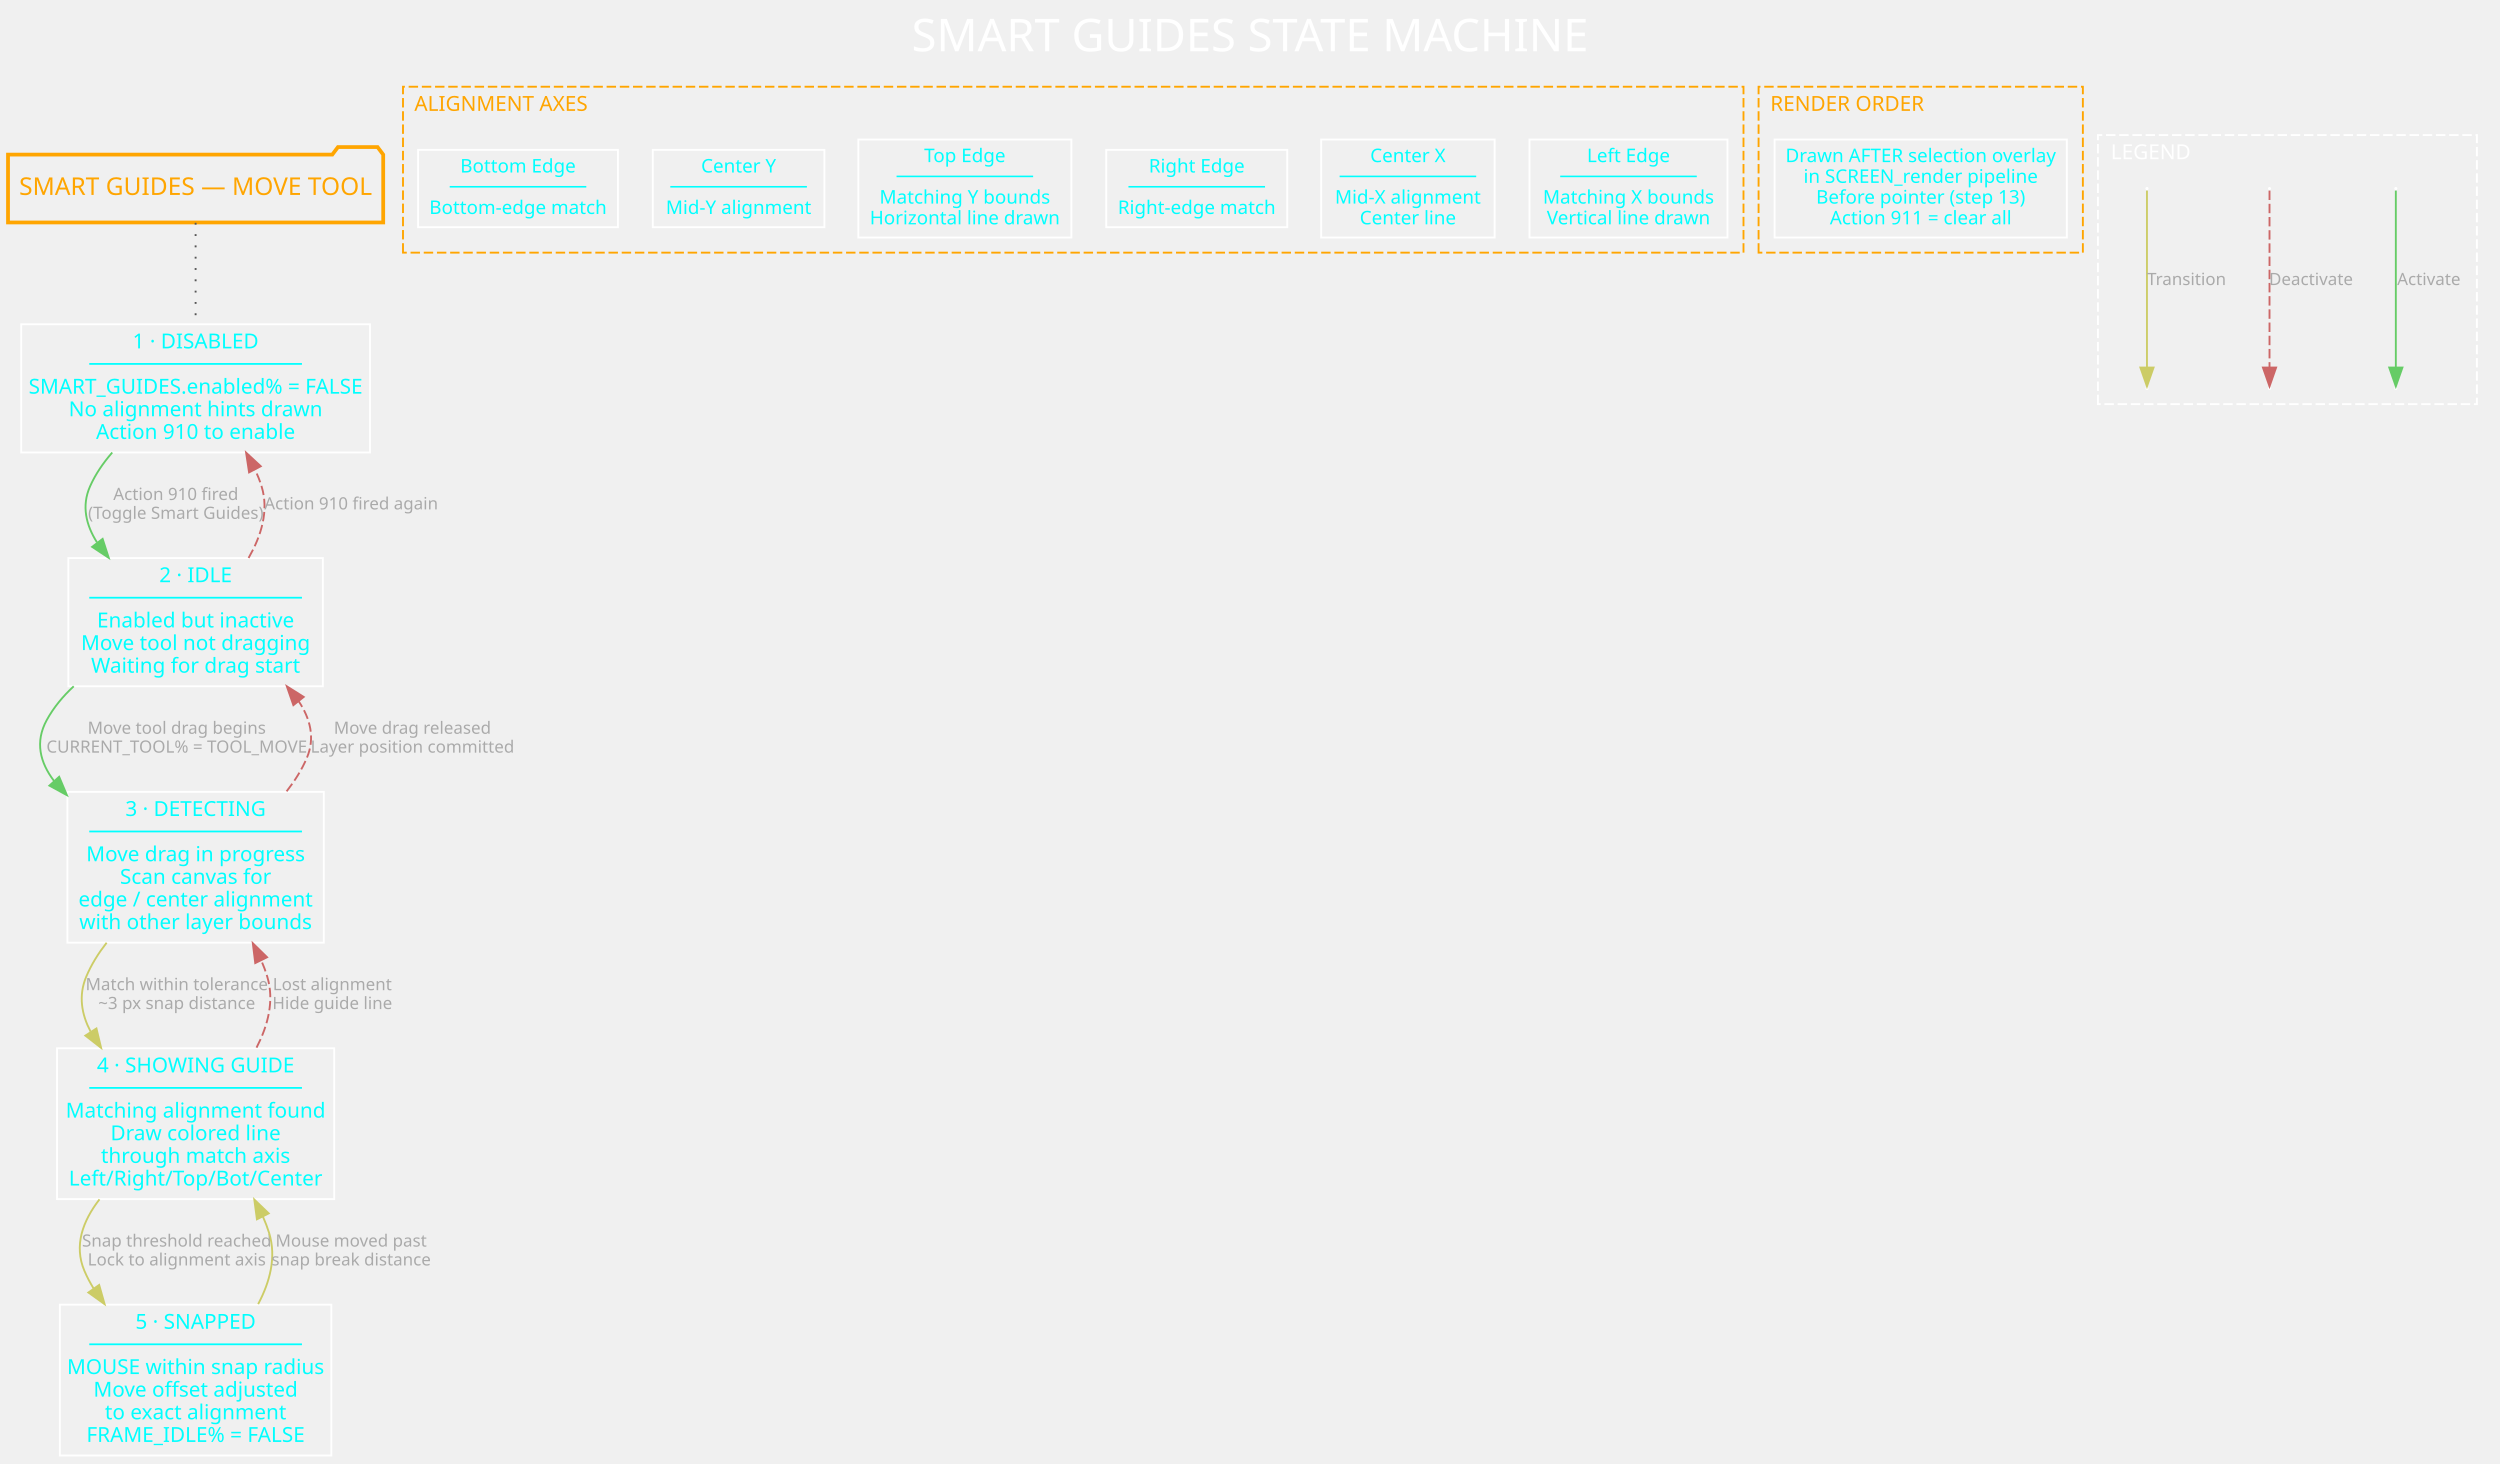
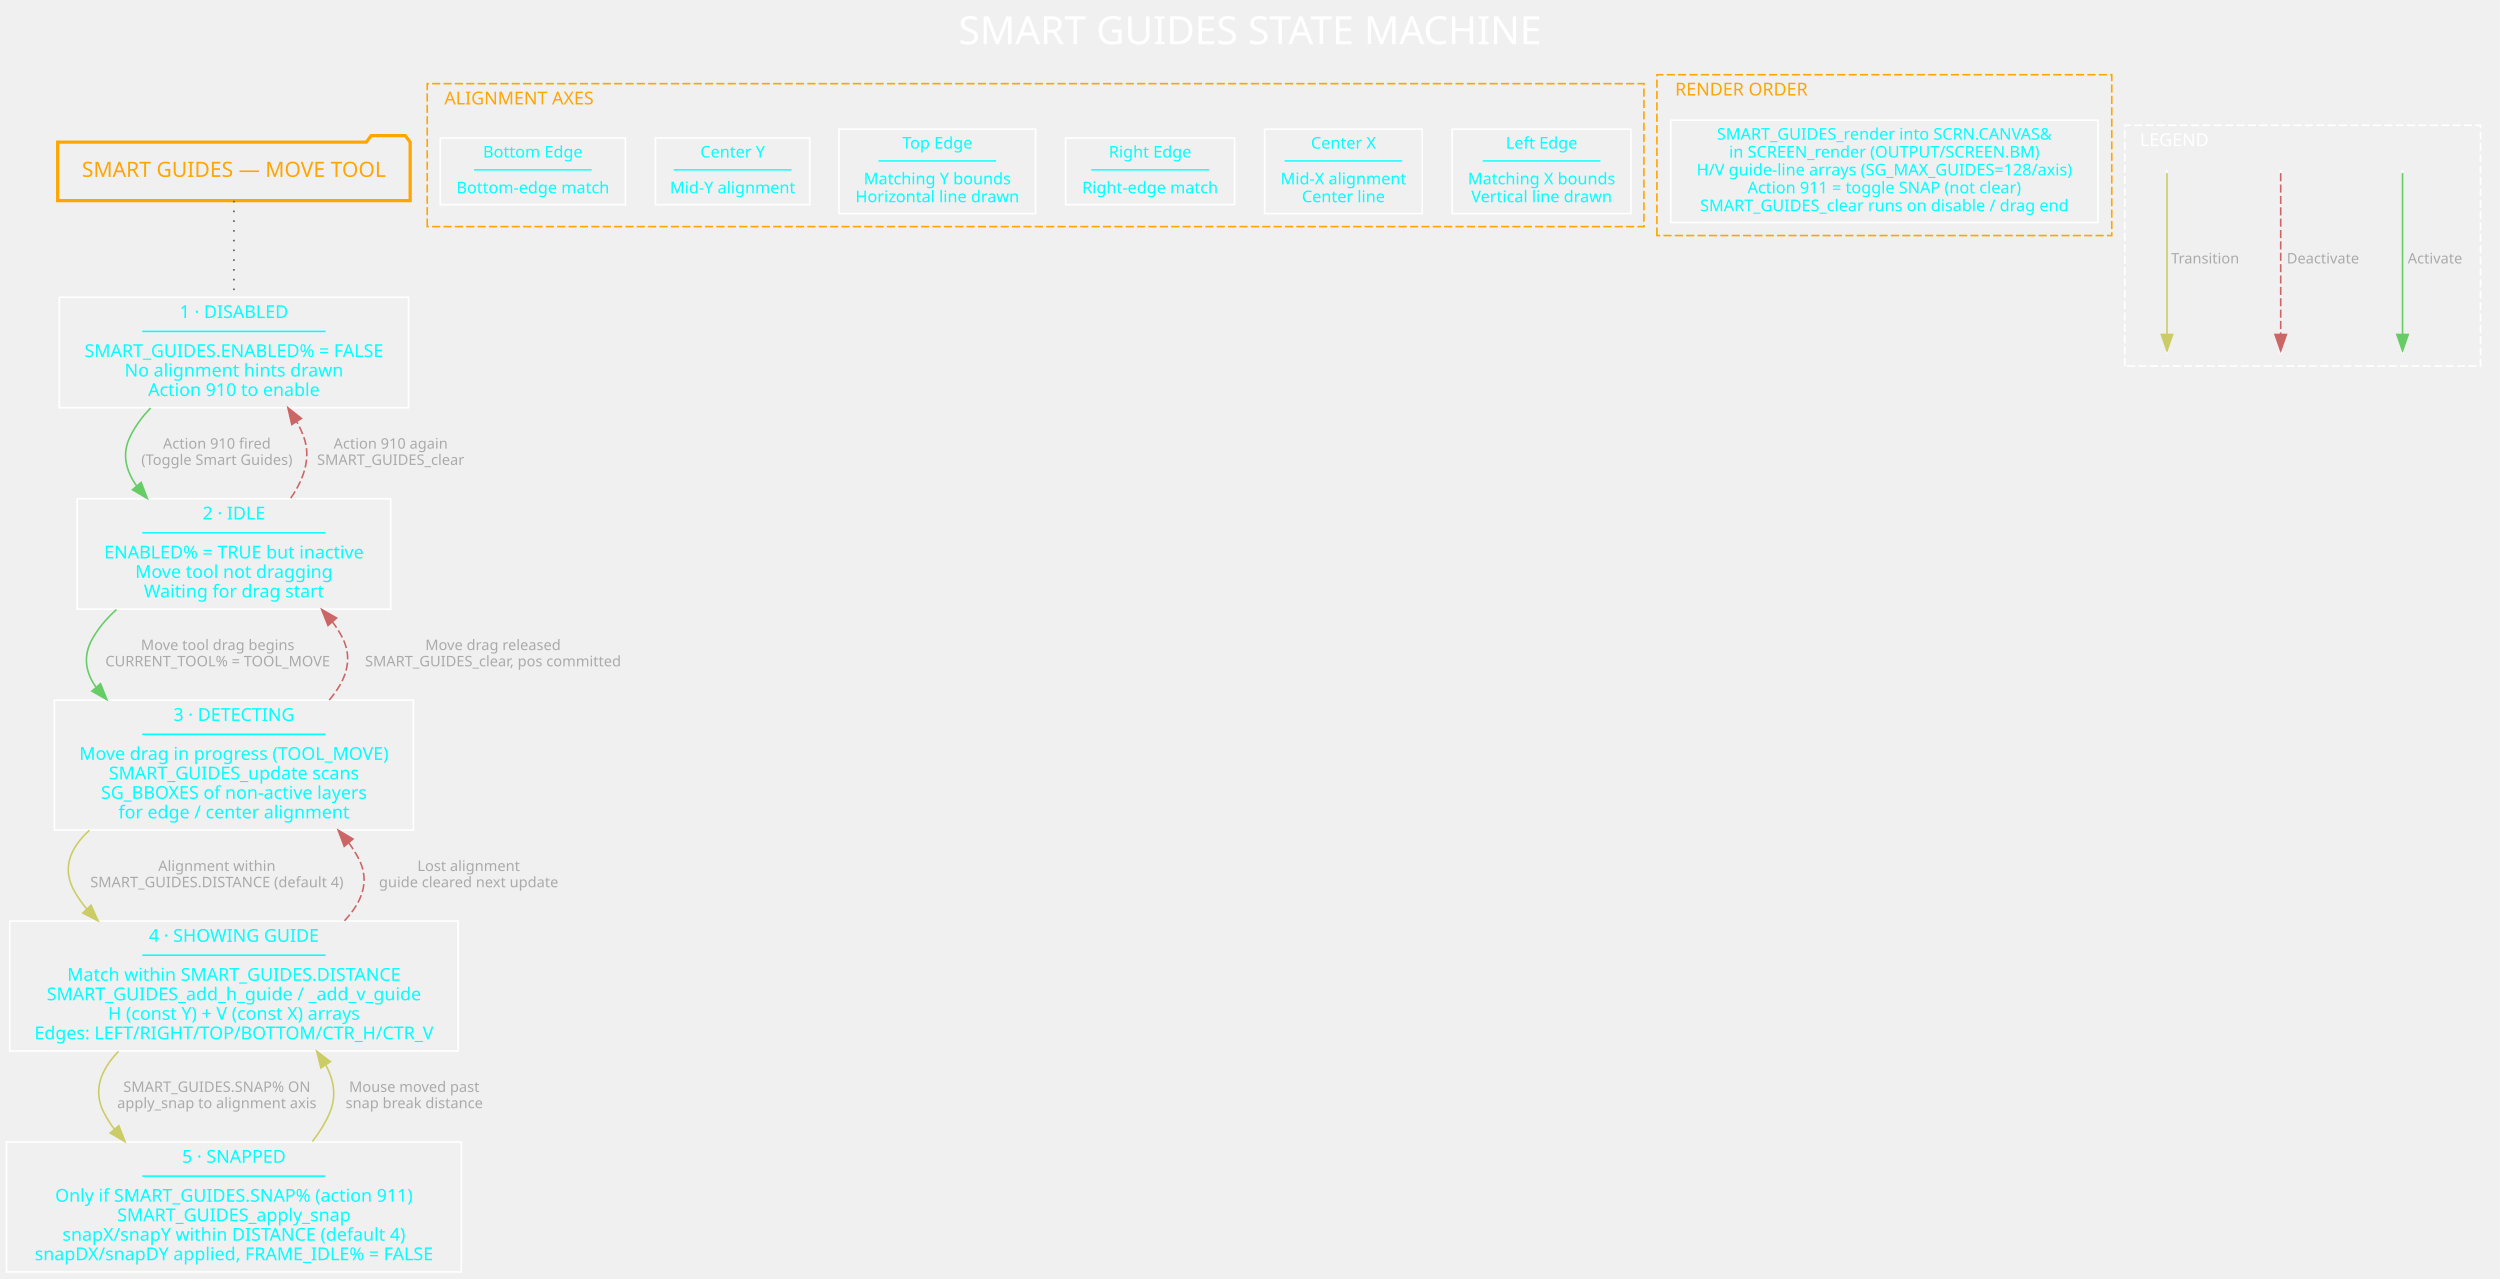
- <svg xmlns="http://www.w3.org/2000/svg" width="1326pt" height="776pt" viewBox="0.00 0.00 1325.50 776.00">
-   <g id="graph0" class="graph" transform="scale(1 1) rotate(0) translate(4 772)">
-     <text text-anchor="middle" x="658.75" y="-744.8" font-family="Cascadia Code PL" font-size="24.00" fill="white">SMART GUIDES STATE MACHINE</text>
+ <svg xmlns="http://www.w3.org/2000/svg" width="1539pt" height="787pt" viewBox="0.00 0.00 1539.00 787.00">
+   <g id="graph0" class="graph" transform="scale(1 1) rotate(0) translate(4 783)">
+     <text text-anchor="middle" x="765.5" y="-755.8" font-family="Cascadia Code PL" font-size="24.00" fill="white">SMART GUIDES STATE MACHINE</text>
    <g id="clust2" class="cluster">
-       <polygon fill="transparent" stroke="orange" stroke-dasharray="5,2" points="209.5,-638 209.5,-726 920.5,-726 920.5,-638 209.5,-638" />
-       <text text-anchor="middle" x="261.5" y="-713.2" font-family="Cascadia Code PL" font-size="11.00" fill="orange">ALIGNMENT AXES</text>
+       <polygon fill="transparent" stroke="orange" stroke-dasharray="5,2" points="259,-643.5 259,-731.5 1008,-731.5 1008,-643.5 259,-643.5" />
+       <text text-anchor="middle" x="315.5" y="-718.7" font-family="Cascadia Code PL" font-size="11.00" fill="orange">ALIGNMENT AXES</text>
    </g>
    <g id="clust3" class="cluster">
-       <polygon fill="transparent" stroke="orange" stroke-dasharray="5,2" points="928.5,-638 928.5,-726 1100.5,-726 1100.5,-638 928.5,-638" />
-       <text text-anchor="middle" x="975.5" y="-713.2" font-family="Cascadia Code PL" font-size="11.00" fill="orange">RENDER ORDER</text>
+       <polygon fill="transparent" stroke="orange" stroke-dasharray="5,2" points="1016,-638 1016,-737 1296,-737 1296,-638 1016,-638" />
+       <text text-anchor="middle" x="1068" y="-724.2" font-family="Cascadia Code PL" font-size="11.00" fill="orange">RENDER ORDER</text>
    </g>
    <g id="clust5" class="cluster">
-       <polygon fill="transparent" stroke="white" stroke-dasharray="5,2" points="1108.5,-557.64 1108.5,-700.36 1309.5,-700.36 1309.5,-557.64 1108.5,-557.64" />
-       <text text-anchor="middle" x="1136.5" y="-687.56" font-family="Cascadia Code PL" font-size="11.00" fill="white">LEGEND</text>
+       <polygon fill="transparent" stroke="white" stroke-dasharray="5,2" points="1304,-557.64 1304,-705.86 1523,-705.86 1523,-557.64 1304,-557.64" />
+       <text text-anchor="middle" x="1334.5" y="-693.06" font-family="Cascadia Code PL" font-size="11.00" fill="white">LEGEND</text>
    </g>
    <g id="node1" class="node">
-       <polygon fill="none" stroke="orange" stroke-width="2" points="199,-690 196,-694 175,-694 172,-690 0,-690 0,-654 199,-654 199,-690" />
-       <text text-anchor="middle" x="99.5" y="-668.6" font-family="Cascadia Code PL" font-size="13.00" fill="orange">SMART GUIDES — MOVE TOOL</text>
+       <polygon fill="none" stroke="orange" stroke-width="2" points="248.5,-695.5 245.5,-699.5 224.5,-699.5 221.5,-695.5 31.5,-695.5 31.5,-659.5 248.5,-659.5 248.5,-695.5" />
+       <text text-anchor="middle" x="140" y="-674.1" font-family="Cascadia Code PL" font-size="13.00" fill="orange">SMART GUIDES — MOVE TOOL</text>
    </g>
    <g id="node2" class="node">
-       <polygon fill="none" stroke="white" points="192,-600 7,-600 7,-532 192,-532 192,-600" />
-       <text text-anchor="middle" x="99.5" y="-587.2" font-family="Cascadia Code PL" font-size="11.00" fill="cyan">1 · DISABLED</text>
-       <text text-anchor="middle" x="99.5" y="-575.2" font-family="Cascadia Code PL" font-size="11.00" fill="cyan">─────────────────</text>
-       <text text-anchor="middle" x="99.5" y="-563.2" font-family="Cascadia Code PL" font-size="11.00" fill="cyan">SMART_GUIDES.enabled% = FALSE</text>
-       <text text-anchor="middle" x="99.5" y="-551.2" font-family="Cascadia Code PL" font-size="11.00" fill="cyan">No alignment hints drawn</text>
-       <text text-anchor="middle" x="99.5" y="-539.2" font-family="Cascadia Code PL" font-size="11.00" fill="cyan">Action 910 to enable</text>
+       <polygon fill="none" stroke="white" points="247.5,-600 32.5,-600 32.5,-532 247.5,-532 247.5,-600" />
+       <text text-anchor="middle" x="140" y="-587.2" font-family="Cascadia Code PL" font-size="11.00" fill="cyan">1 · DISABLED</text>
+       <text text-anchor="middle" x="140" y="-575.2" font-family="Cascadia Code PL" font-size="11.00" fill="cyan">─────────────────</text>
+       <text text-anchor="middle" x="140" y="-563.2" font-family="Cascadia Code PL" font-size="11.00" fill="cyan">SMART_GUIDES.ENABLED% = FALSE</text>
+       <text text-anchor="middle" x="140" y="-551.2" font-family="Cascadia Code PL" font-size="11.00" fill="cyan">No alignment hints drawn</text>
+       <text text-anchor="middle" x="140" y="-539.2" font-family="Cascadia Code PL" font-size="11.00" fill="cyan">Action 910 to enable</text>
    </g>
    <g id="edge9" class="edge">
-       <path fill="none" stroke="#555555" stroke-dasharray="1,5" d="M99.5,-653.83C99.5,-639.29 99.5,-618.03 99.5,-600.18" />
+       <path fill="none" stroke="#555555" stroke-dasharray="1,5" d="M140,-659.39C140,-643.63 140,-619.81 140,-600.3" />
    </g>
    <g id="node3" class="node">
-       <polygon fill="none" stroke="white" points="167,-476 32,-476 32,-408 167,-408 167,-476" />
-       <text text-anchor="middle" x="99.5" y="-463.2" font-family="Cascadia Code PL" font-size="11.00" fill="cyan">2 · IDLE</text>
-       <text text-anchor="middle" x="99.5" y="-451.2" font-family="Cascadia Code PL" font-size="11.00" fill="cyan">─────────────────</text>
-       <text text-anchor="middle" x="99.5" y="-439.2" font-family="Cascadia Code PL" font-size="11.00" fill="cyan">Enabled but inactive</text>
-       <text text-anchor="middle" x="99.5" y="-427.2" font-family="Cascadia Code PL" font-size="11.00" fill="cyan">Move tool not dragging</text>
-       <text text-anchor="middle" x="99.5" y="-415.2" font-family="Cascadia Code PL" font-size="11.00" fill="cyan">Waiting for drag start</text>
+       <polygon fill="none" stroke="white" points="236.5,-476 43.5,-476 43.5,-408 236.5,-408 236.5,-476" />
+       <text text-anchor="middle" x="140" y="-463.2" font-family="Cascadia Code PL" font-size="11.00" fill="cyan">2 · IDLE</text>
+       <text text-anchor="middle" x="140" y="-451.2" font-family="Cascadia Code PL" font-size="11.00" fill="cyan">─────────────────</text>
+       <text text-anchor="middle" x="140" y="-439.2" font-family="Cascadia Code PL" font-size="11.00" fill="cyan">ENABLED% = TRUE but inactive</text>
+       <text text-anchor="middle" x="140" y="-427.2" font-family="Cascadia Code PL" font-size="11.00" fill="cyan">Move tool not dragging</text>
+       <text text-anchor="middle" x="140" y="-415.2" font-family="Cascadia Code PL" font-size="11.00" fill="cyan">Waiting for drag start</text>
    </g>
    <g id="edge1" class="edge">
-       <path fill="none" stroke="#66cc66" d="M55.28,-531.98C50.52,-526.52 46.37,-520.5 43.5,-514 38.93,-503.67 41.36,-493.53 47.21,-484.3" />
-       <polygon fill="#66cc66" stroke="#66cc66" points="50.18,-486.18 53.44,-476.1 44.61,-481.94 50.18,-486.18" />
-       <text text-anchor="middle" x="89" y="-506.8" font-family="Cascadia Code PL" font-size="9.00" fill="#aaaaaa">  Action 910 fired</text>
-       <text text-anchor="middle" x="89" y="-496.8" font-family="Cascadia Code PL" font-size="9.00" fill="#aaaaaa">  (Toggle Smart Guides)</text>
+       <path fill="none" stroke="#66cc66" d="M88.66,-531.82C83.58,-526.48 79.15,-520.53 76,-514 70.87,-503.36 73.54,-493.15 80.07,-483.95" />
+       <polygon fill="#66cc66" stroke="#66cc66" points="82.89,-486.04 86.7,-476.15 77.56,-481.51 82.89,-486.04" />
+       <text text-anchor="middle" x="129.5" y="-506.8" font-family="Cascadia Code PL" font-size="9.00" fill="#aaaaaa">  Action 910 fired</text>
+       <text text-anchor="middle" x="129.5" y="-496.8" font-family="Cascadia Code PL" font-size="9.00" fill="#aaaaaa">  (Toggle Smart Guides)</text>
    </g>
    <g id="edge2" class="edge">
-       <path fill="none" stroke="#cc6666" stroke-dasharray="5,2" d="M127.6,-476.05C134.3,-487.72 138.49,-501.14 134.5,-514 133.58,-516.98 132.41,-519.94 131.07,-522.85" />
-       <polygon fill="#cc6666" stroke="#cc6666" points="127.86,-521.44 126.28,-531.91 134.05,-524.71 127.86,-521.44" />
-       <text text-anchor="middle" x="182" y="-501.8" font-family="Cascadia Code PL" font-size="9.00" fill="#aaaaaa">  Action 910 fired again</text>
+       <path fill="none" stroke="#cc6666" stroke-dasharray="5,2" d="M174.96,-476.31C182.89,-487.77 187.75,-501.01 183,-514 181.81,-517.25 180.31,-520.44 178.6,-523.54" />
+       <polygon fill="#cc6666" stroke="#cc6666" points="175.64,-521.67 173.24,-531.99 181.55,-525.42 175.64,-521.67" />
+       <text text-anchor="middle" x="236.5" y="-506.8" font-family="Cascadia Code PL" font-size="9.00" fill="#aaaaaa">  Action 910 again</text>
+       <text text-anchor="middle" x="236.5" y="-496.8" font-family="Cascadia Code PL" font-size="9.00" fill="#aaaaaa">  SMART_GUIDES_clear</text>
    </g>
    <g id="node4" class="node">
-       <polygon fill="none" stroke="white" points="167.5,-352 31.5,-352 31.5,-272 167.5,-272 167.5,-352" />
-       <text text-anchor="middle" x="99.5" y="-339.2" font-family="Cascadia Code PL" font-size="11.00" fill="cyan">3 · DETECTING</text>
-       <text text-anchor="middle" x="99.5" y="-327.2" font-family="Cascadia Code PL" font-size="11.00" fill="cyan">─────────────────</text>
-       <text text-anchor="middle" x="99.5" y="-315.2" font-family="Cascadia Code PL" font-size="11.00" fill="cyan">Move drag in progress</text>
-       <text text-anchor="middle" x="99.5" y="-303.2" font-family="Cascadia Code PL" font-size="11.00" fill="cyan">Scan canvas for</text>
-       <text text-anchor="middle" x="99.5" y="-291.2" font-family="Cascadia Code PL" font-size="11.00" fill="cyan">edge / center alignment</text>
-       <text text-anchor="middle" x="99.5" y="-279.2" font-family="Cascadia Code PL" font-size="11.00" fill="cyan">with other layer bounds</text>
+       <polygon fill="none" stroke="white" points="250.5,-352 29.5,-352 29.5,-272 250.5,-272 250.5,-352" />
+       <text text-anchor="middle" x="140" y="-339.2" font-family="Cascadia Code PL" font-size="11.00" fill="cyan">3 · DETECTING</text>
+       <text text-anchor="middle" x="140" y="-327.2" font-family="Cascadia Code PL" font-size="11.00" fill="cyan">─────────────────</text>
+       <text text-anchor="middle" x="140" y="-315.2" font-family="Cascadia Code PL" font-size="11.00" fill="cyan">Move drag in progress (TOOL_MOVE)</text>
+       <text text-anchor="middle" x="140" y="-303.2" font-family="Cascadia Code PL" font-size="11.00" fill="cyan">SMART_GUIDES_update scans</text>
+       <text text-anchor="middle" x="140" y="-291.2" font-family="Cascadia Code PL" font-size="11.00" fill="cyan">SG_BBOXES of non-active layers</text>
+       <text text-anchor="middle" x="140" y="-279.2" font-family="Cascadia Code PL" font-size="11.00" fill="cyan">for edge / center alignment</text>
    </g>
    <g id="edge3" class="edge">
-       <path fill="none" stroke="#66cc66" d="M34.85,-408C29.16,-402.72 24.17,-396.74 20.5,-390 14.21,-378.45 16.98,-367.56 24.39,-357.81" />
-       <polygon fill="#66cc66" stroke="#66cc66" points="27.13,-360 31.25,-350.23 21.94,-355.3 27.13,-360" />
-       <text text-anchor="middle" x="89.5" y="-382.8" font-family="Cascadia Code PL" font-size="9.00" fill="#aaaaaa">  Move tool drag begins</text>
-       <text text-anchor="middle" x="89.5" y="-372.8" font-family="Cascadia Code PL" font-size="9.00" fill="#aaaaaa">  CURRENT_TOOL% = TOOL_MOVE</text>
+       <path fill="none" stroke="#66cc66" d="M67.71,-407.75C61.91,-402.58 56.83,-396.68 53,-390 46.8,-379.17 48.67,-369.08 55.09,-360" />
+       <polygon fill="#66cc66" stroke="#66cc66" points="57.88,-362.13 61.8,-352.29 52.6,-357.53 57.88,-362.13" />
+       <text text-anchor="middle" x="130" y="-382.8" font-family="Cascadia Code PL" font-size="9.00" fill="#aaaaaa">  Move tool drag begins</text>
+       <text text-anchor="middle" x="130" y="-372.8" font-family="Cascadia Code PL" font-size="9.00" fill="#aaaaaa">  CURRENT_TOOL% = TOOL_MOVE</text>
    </g>
    <g id="edge8" class="edge">
-       <path fill="none" stroke="#cc6666" stroke-dasharray="5,2" d="M147.77,-352.28C152.09,-357.77 155.83,-363.71 158.5,-370 163,-380.61 160.32,-390.87 154.13,-400.13" />
-       <polygon fill="#cc6666" stroke="#cc6666" points="151.36,-397.98 147.88,-407.99 156.84,-402.34 151.36,-397.98" />
-       <text text-anchor="middle" x="214.5" y="-382.8" font-family="Cascadia Code PL" font-size="9.00" fill="#aaaaaa">  Move drag released</text>
-       <text text-anchor="middle" x="214.5" y="-372.8" font-family="Cascadia Code PL" font-size="9.00" fill="#aaaaaa">  Layer position committed</text>
+       <path fill="none" stroke="#cc6666" stroke-dasharray="5,2" d="M198.7,-352.11C208.55,-363.48 213.69,-376.5 207,-390 205.23,-393.58 203.07,-396.98 200.62,-400.19" />
+       <polygon fill="#cc6666" stroke="#cc6666" points="197.93,-397.95 194.03,-407.8 203.22,-402.54 197.93,-397.95" />
+       <text text-anchor="middle" x="299.5" y="-382.8" font-family="Cascadia Code PL" font-size="9.00" fill="#aaaaaa">  Move drag released</text>
+       <text text-anchor="middle" x="299.5" y="-372.8" font-family="Cascadia Code PL" font-size="9.00" fill="#aaaaaa">  SMART_GUIDES_clear, pos committed</text>
    </g>
    <g id="node5" class="node">
-       <polygon fill="none" stroke="white" points="173,-216 26,-216 26,-136 173,-136 173,-216" />
-       <text text-anchor="middle" x="99.5" y="-203.2" font-family="Cascadia Code PL" font-size="11.00" fill="cyan">4 · SHOWING GUIDE</text>
-       <text text-anchor="middle" x="99.5" y="-191.2" font-family="Cascadia Code PL" font-size="11.00" fill="cyan">─────────────────</text>
-       <text text-anchor="middle" x="99.5" y="-179.2" font-family="Cascadia Code PL" font-size="11.00" fill="cyan">Matching alignment found</text>
-       <text text-anchor="middle" x="99.5" y="-167.2" font-family="Cascadia Code PL" font-size="11.00" fill="cyan">Draw colored line</text>
-       <text text-anchor="middle" x="99.5" y="-155.2" font-family="Cascadia Code PL" font-size="11.00" fill="cyan">through match axis</text>
-       <text text-anchor="middle" x="99.5" y="-143.2" font-family="Cascadia Code PL" font-size="11.00" fill="cyan">Left/Right/Top/Bot/Center</text>
+       <polygon fill="none" stroke="white" points="278,-216 2,-216 2,-136 278,-136 278,-216" />
+       <text text-anchor="middle" x="140" y="-203.2" font-family="Cascadia Code PL" font-size="11.00" fill="cyan">4 · SHOWING GUIDE</text>
+       <text text-anchor="middle" x="140" y="-191.2" font-family="Cascadia Code PL" font-size="11.00" fill="cyan">─────────────────</text>
+       <text text-anchor="middle" x="140" y="-179.2" font-family="Cascadia Code PL" font-size="11.00" fill="cyan">Match within SMART_GUIDES.DISTANCE</text>
+       <text text-anchor="middle" x="140" y="-167.2" font-family="Cascadia Code PL" font-size="11.00" fill="cyan">SMART_GUIDES_add_h_guide / _add_v_guide</text>
+       <text text-anchor="middle" x="140" y="-155.2" font-family="Cascadia Code PL" font-size="11.00" fill="cyan">H (const Y) + V (const X) arrays</text>
+       <text text-anchor="middle" x="140" y="-143.2" font-family="Cascadia Code PL" font-size="11.00" fill="cyan">Edges: LEFT/RIGHT/TOP/BOTTOM/CTR_H/CTR_V</text>
    </g>
    <g id="edge4" class="edge">
-       <path fill="none" stroke="#cccc66" d="M52.31,-271.98C47.95,-266.41 44.18,-260.38 41.5,-254 37.28,-243.94 38.97,-234.01 43.83,-224.8" />
-       <polygon fill="#cccc66" stroke="#cccc66" points="46.9,-226.51 49.38,-216.21 41.01,-222.71 46.9,-226.51" />
-       <text text-anchor="middle" x="89.5" y="-246.8" font-family="Cascadia Code PL" font-size="9.00" fill="#aaaaaa">  Match within tolerance</text>
-       <text text-anchor="middle" x="89.5" y="-236.8" font-family="Cascadia Code PL" font-size="9.00" fill="#aaaaaa">  ~3 px snap distance</text>
+       <path fill="none" stroke="#cccc66" d="M51.08,-271.89C39.25,-261.16 33.69,-248.44 42,-234 44.15,-230.26 46.66,-226.74 49.43,-223.43" />
+       <polygon fill="#cccc66" stroke="#cccc66" points="52.05,-225.76 56.38,-216.09 46.96,-220.95 52.05,-225.76" />
+       <text text-anchor="middle" x="129.5" y="-246.8" font-family="Cascadia Code PL" font-size="9.00" fill="#aaaaaa">  Alignment within</text>
+       <text text-anchor="middle" x="129.5" y="-236.8" font-family="Cascadia Code PL" font-size="9.00" fill="#aaaaaa">  SMART_GUIDES.DISTANCE (default 4)</text>
    </g>
    <g id="edge7" class="edge">
-       <path fill="none" stroke="#cc6666" stroke-dasharray="5,2" d="M131.82,-216.34C137.92,-228.13 141.34,-241.3 137.5,-254 136.62,-256.92 135.53,-259.83 134.28,-262.7" />
-       <polygon fill="#cc6666" stroke="#cc6666" points="131.13,-261.18 129.84,-271.7 137.41,-264.28 131.13,-261.18" />
-       <text text-anchor="middle" x="172" y="-246.8" font-family="Cascadia Code PL" font-size="9.00" fill="#aaaaaa">  Lost alignment</text>
-       <text text-anchor="middle" x="172" y="-236.8" font-family="Cascadia Code PL" font-size="9.00" fill="#aaaaaa">  Hide guide line</text>
+       <path fill="none" stroke="#cc6666" stroke-dasharray="5,2" d="M208.03,-216.17C218.58,-227.28 223.98,-240.16 217,-254 215.2,-257.57 213.06,-260.98 210.65,-264.22" />
+       <polygon fill="#cc6666" stroke="#cc6666" points="207.93,-262.01 204.18,-271.92 213.29,-266.51 207.93,-262.01" />
+       <text text-anchor="middle" x="284.5" y="-246.8" font-family="Cascadia Code PL" font-size="9.00" fill="#aaaaaa">  Lost alignment</text>
+       <text text-anchor="middle" x="284.5" y="-236.8" font-family="Cascadia Code PL" font-size="9.00" fill="#aaaaaa">  guide cleared next update</text>
    </g>
    <g id="node6" class="node">
-       <polygon fill="none" stroke="white" points="171.5,-80 27.5,-80 27.5,0 171.5,0 171.5,-80" />
-       <text text-anchor="middle" x="99.5" y="-67.2" font-family="Cascadia Code PL" font-size="11.00" fill="cyan">5 · SNAPPED</text>
-       <text text-anchor="middle" x="99.5" y="-55.2" font-family="Cascadia Code PL" font-size="11.00" fill="cyan">─────────────────</text>
-       <text text-anchor="middle" x="99.5" y="-43.2" font-family="Cascadia Code PL" font-size="11.00" fill="cyan">MOUSE within snap radius</text>
-       <text text-anchor="middle" x="99.5" y="-31.2" font-family="Cascadia Code PL" font-size="11.00" fill="cyan">Move offset adjusted</text>
-       <text text-anchor="middle" x="99.5" y="-19.2" font-family="Cascadia Code PL" font-size="11.00" fill="cyan">to exact alignment</text>
-       <text text-anchor="middle" x="99.5" y="-7.2" font-family="Cascadia Code PL" font-size="11.00" fill="cyan">FRAME_IDLE% = FALSE</text>
+       <polygon fill="none" stroke="white" points="280,-80 0,-80 0,0 280,0 280,-80" />
+       <text text-anchor="middle" x="140" y="-67.2" font-family="Cascadia Code PL" font-size="11.00" fill="cyan">5 · SNAPPED</text>
+       <text text-anchor="middle" x="140" y="-55.2" font-family="Cascadia Code PL" font-size="11.00" fill="cyan">─────────────────</text>
+       <text text-anchor="middle" x="140" y="-43.2" font-family="Cascadia Code PL" font-size="11.00" fill="cyan">Only if SMART_GUIDES.SNAP% (action 911)</text>
+       <text text-anchor="middle" x="140" y="-31.2" font-family="Cascadia Code PL" font-size="11.00" fill="cyan">SMART_GUIDES_apply_snap</text>
+       <text text-anchor="middle" x="140" y="-19.2" font-family="Cascadia Code PL" font-size="11.00" fill="cyan">snapX/snapY within DISTANCE (default 4)</text>
+       <text text-anchor="middle" x="140" y="-7.2" font-family="Cascadia Code PL" font-size="11.00" fill="cyan">snapDX/snapDY applied, FRAME_IDLE% = FALSE</text>
    </g>
    <g id="edge5" class="edge">
-       <path fill="none" stroke="#cccc66" d="M48.52,-135.87C39.64,-124.4 34.84,-111.33 40.5,-98 41.88,-94.76 43.54,-91.6 45.42,-88.56" />
-       <polygon fill="#cccc66" stroke="#cccc66" points="48.35,-90.47 51.23,-80.28 42.62,-86.45 48.35,-90.47" />
-       <text text-anchor="middle" x="89.5" y="-110.8" font-family="Cascadia Code PL" font-size="9.00" fill="#aaaaaa">  Snap threshold reached</text>
-       <text text-anchor="middle" x="89.5" y="-100.8" font-family="Cascadia Code PL" font-size="9.00" fill="#aaaaaa">  Lock to alignment axis</text>
+       <path fill="none" stroke="#cccc66" d="M68.93,-135.71C58.23,-124.68 52.85,-111.88 60,-98 61.84,-94.44 64.01,-91.04 66.45,-87.83" />
+       <polygon fill="#cccc66" stroke="#cccc66" points="69.15,-90.05 72.99,-80.18 63.83,-85.5 69.15,-90.05" />
+       <text text-anchor="middle" x="129.5" y="-110.8" font-family="Cascadia Code PL" font-size="9.00" fill="#aaaaaa">  SMART_GUIDES.SNAP% ON</text>
+       <text text-anchor="middle" x="129.5" y="-100.8" font-family="Cascadia Code PL" font-size="9.00" fill="#aaaaaa">  apply_snap to alignment axis</text>
    </g>
    <g id="edge6" class="edge">
-       <path fill="none" stroke="#cccc66" d="M132.67,-80.29C138.93,-92.07 142.44,-105.26 138.5,-118 137.59,-120.94 136.47,-123.86 135.19,-126.75" />
-       <polygon fill="#cccc66" stroke="#cccc66" points="132.02,-125.27 130.63,-135.77 138.27,-128.42 132.02,-125.27" />
-       <text text-anchor="middle" x="182" y="-110.8" font-family="Cascadia Code PL" font-size="9.00" fill="#aaaaaa">  Mouse moved past</text>
-       <text text-anchor="middle" x="182" y="-100.8" font-family="Cascadia Code PL" font-size="9.00" fill="#aaaaaa">  snap break distance</text>
+       <path fill="none" stroke="#cccc66" d="M188.27,-80.28C192.59,-85.77 196.33,-91.71 199,-98 203.29,-108.1 201.57,-118.05 196.62,-127.27" />
+       <polygon fill="#cccc66" stroke="#cccc66" points="193.54,-125.59 190.98,-135.87 199.39,-129.43 193.54,-125.59" />
+       <text text-anchor="middle" x="251" y="-110.8" font-family="Cascadia Code PL" font-size="9.00" fill="#aaaaaa">  Mouse moved past</text>
+       <text text-anchor="middle" x="251" y="-100.8" font-family="Cascadia Code PL" font-size="9.00" fill="#aaaaaa">  snap break distance</text>
    </g>
    <g id="node7" class="node">
-       <polygon fill="none" stroke="white" points="912,-698 807,-698 807,-646 912,-646 912,-698" />
-       <text text-anchor="middle" x="859.5" y="-686" font-family="Cascadia Code PL" font-size="10.00" fill="cyan">Left Edge</text>
-       <text text-anchor="middle" x="859.5" y="-675" font-family="Cascadia Code PL" font-size="10.00" fill="cyan">────────────</text>
-       <text text-anchor="middle" x="859.5" y="-664" font-family="Cascadia Code PL" font-size="10.00" fill="cyan">Matching X bounds</text>
-       <text text-anchor="middle" x="859.5" y="-653" font-family="Cascadia Code PL" font-size="10.00" fill="cyan">Vertical line drawn</text>
+       <polygon fill="none" stroke="white" points="1000,-703.5 890,-703.5 890,-651.5 1000,-651.5 1000,-703.5" />
+       <text text-anchor="middle" x="945" y="-691.5" font-family="Cascadia Code PL" font-size="10.00" fill="cyan">Left Edge</text>
+       <text text-anchor="middle" x="945" y="-680.5" font-family="Cascadia Code PL" font-size="10.00" fill="cyan">────────────</text>
+       <text text-anchor="middle" x="945" y="-669.5" font-family="Cascadia Code PL" font-size="10.00" fill="cyan">Matching X bounds</text>
+       <text text-anchor="middle" x="945" y="-658.5" font-family="Cascadia Code PL" font-size="10.00" fill="cyan">Vertical line drawn</text>
    </g>
    <g id="node8" class="node">
-       <polygon fill="none" stroke="white" points="788.5,-698 696.5,-698 696.5,-646 788.5,-646 788.5,-698" />
-       <text text-anchor="middle" x="742.5" y="-686" font-family="Cascadia Code PL" font-size="10.00" fill="cyan">Center X</text>
-       <text text-anchor="middle" x="742.5" y="-675" font-family="Cascadia Code PL" font-size="10.00" fill="cyan">────────────</text>
-       <text text-anchor="middle" x="742.5" y="-664" font-family="Cascadia Code PL" font-size="10.00" fill="cyan">Mid-X alignment</text>
-       <text text-anchor="middle" x="742.5" y="-653" font-family="Cascadia Code PL" font-size="10.00" fill="cyan">Center line</text>
+       <polygon fill="none" stroke="white" points="871.5,-703.5 774.5,-703.5 774.5,-651.5 871.5,-651.5 871.5,-703.5" />
+       <text text-anchor="middle" x="823" y="-691.5" font-family="Cascadia Code PL" font-size="10.00" fill="cyan">Center X</text>
+       <text text-anchor="middle" x="823" y="-680.5" font-family="Cascadia Code PL" font-size="10.00" fill="cyan">────────────</text>
+       <text text-anchor="middle" x="823" y="-669.5" font-family="Cascadia Code PL" font-size="10.00" fill="cyan">Mid-X alignment</text>
+       <text text-anchor="middle" x="823" y="-658.5" font-family="Cascadia Code PL" font-size="10.00" fill="cyan">Center line</text>
    </g>
    <g id="node9" class="node">
-       <polygon fill="none" stroke="white" points="678.5,-692.5 582.5,-692.5 582.5,-651.5 678.5,-651.5 678.5,-692.5" />
-       <text text-anchor="middle" x="630.5" y="-680.5" font-family="Cascadia Code PL" font-size="10.00" fill="cyan">Right Edge</text>
-       <text text-anchor="middle" x="630.5" y="-669.5" font-family="Cascadia Code PL" font-size="10.00" fill="cyan">────────────</text>
-       <text text-anchor="middle" x="630.5" y="-658.5" font-family="Cascadia Code PL" font-size="10.00" fill="cyan">Right-edge match</text>
+       <polygon fill="none" stroke="white" points="756,-698 652,-698 652,-657 756,-657 756,-698" />
+       <text text-anchor="middle" x="704" y="-686" font-family="Cascadia Code PL" font-size="10.00" fill="cyan">Right Edge</text>
+       <text text-anchor="middle" x="704" y="-675" font-family="Cascadia Code PL" font-size="10.00" fill="cyan">────────────</text>
+       <text text-anchor="middle" x="704" y="-664" font-family="Cascadia Code PL" font-size="10.00" fill="cyan">Right-edge match</text>
    </g>
    <g id="node10" class="node">
-       <polygon fill="none" stroke="white" points="564,-698 451,-698 451,-646 564,-646 564,-698" />
-       <text text-anchor="middle" x="507.5" y="-686" font-family="Cascadia Code PL" font-size="10.00" fill="cyan">Top Edge</text>
-       <text text-anchor="middle" x="507.5" y="-675" font-family="Cascadia Code PL" font-size="10.00" fill="cyan">────────────</text>
-       <text text-anchor="middle" x="507.5" y="-664" font-family="Cascadia Code PL" font-size="10.00" fill="cyan">Matching Y bounds</text>
-       <text text-anchor="middle" x="507.5" y="-653" font-family="Cascadia Code PL" font-size="10.00" fill="cyan">Horizontal line drawn</text>
+       <polygon fill="none" stroke="white" points="633.5,-703.5 512.5,-703.5 512.5,-651.5 633.5,-651.5 633.5,-703.5" />
+       <text text-anchor="middle" x="573" y="-691.5" font-family="Cascadia Code PL" font-size="10.00" fill="cyan">Top Edge</text>
+       <text text-anchor="middle" x="573" y="-680.5" font-family="Cascadia Code PL" font-size="10.00" fill="cyan">────────────</text>
+       <text text-anchor="middle" x="573" y="-669.5" font-family="Cascadia Code PL" font-size="10.00" fill="cyan">Matching Y bounds</text>
+       <text text-anchor="middle" x="573" y="-658.5" font-family="Cascadia Code PL" font-size="10.00" fill="cyan">Horizontal line drawn</text>
    </g>
    <g id="node11" class="node">
-       <polygon fill="none" stroke="white" points="433,-692.5 342,-692.5 342,-651.5 433,-651.5 433,-692.5" />
-       <text text-anchor="middle" x="387.5" y="-680.5" font-family="Cascadia Code PL" font-size="10.00" fill="cyan">Center Y</text>
-       <text text-anchor="middle" x="387.5" y="-669.5" font-family="Cascadia Code PL" font-size="10.00" fill="cyan">────────────</text>
-       <text text-anchor="middle" x="387.5" y="-658.5" font-family="Cascadia Code PL" font-size="10.00" fill="cyan">Mid-Y alignment</text>
+       <polygon fill="none" stroke="white" points="494.5,-698 399.5,-698 399.5,-657 494.5,-657 494.5,-698" />
+       <text text-anchor="middle" x="447" y="-686" font-family="Cascadia Code PL" font-size="10.00" fill="cyan">Center Y</text>
+       <text text-anchor="middle" x="447" y="-675" font-family="Cascadia Code PL" font-size="10.00" fill="cyan">────────────</text>
+       <text text-anchor="middle" x="447" y="-664" font-family="Cascadia Code PL" font-size="10.00" fill="cyan">Mid-Y alignment</text>
    </g>
    <g id="node12" class="node">
-       <polygon fill="none" stroke="white" points="323.5,-692.5 217.5,-692.5 217.5,-651.5 323.5,-651.5 323.5,-692.5" />
-       <text text-anchor="middle" x="270.5" y="-680.5" font-family="Cascadia Code PL" font-size="10.00" fill="cyan">Bottom Edge</text>
-       <text text-anchor="middle" x="270.5" y="-669.5" font-family="Cascadia Code PL" font-size="10.00" fill="cyan">────────────</text>
-       <text text-anchor="middle" x="270.5" y="-658.5" font-family="Cascadia Code PL" font-size="10.00" fill="cyan">Bottom-edge match</text>
+       <polygon fill="none" stroke="white" points="381,-698 267,-698 267,-657 381,-657 381,-698" />
+       <text text-anchor="middle" x="324" y="-686" font-family="Cascadia Code PL" font-size="10.00" fill="cyan">Bottom Edge</text>
+       <text text-anchor="middle" x="324" y="-675" font-family="Cascadia Code PL" font-size="10.00" fill="cyan">────────────</text>
+       <text text-anchor="middle" x="324" y="-664" font-family="Cascadia Code PL" font-size="10.00" fill="cyan">Bottom-edge match</text>
    </g>
    <g id="node13" class="node">
-       <polygon fill="none" stroke="white" points="1092,-698 937,-698 937,-646 1092,-646 1092,-698" />
-       <text text-anchor="middle" x="1014.5" y="-686" font-family="Cascadia Code PL" font-size="10.00" fill="cyan">Drawn AFTER selection overlay</text>
-       <text text-anchor="middle" x="1014.5" y="-675" font-family="Cascadia Code PL" font-size="10.00" fill="cyan">in SCREEN_render pipeline</text>
-       <text text-anchor="middle" x="1014.5" y="-664" font-family="Cascadia Code PL" font-size="10.00" fill="cyan">Before pointer (step 13)</text>
-       <text text-anchor="middle" x="1014.5" y="-653" font-family="Cascadia Code PL" font-size="10.00" fill="cyan">Action 911 = clear all</text>
+       <polygon fill="none" stroke="white" points="1287.5,-709 1024.5,-709 1024.5,-646 1287.5,-646 1287.5,-709" />
+       <text text-anchor="middle" x="1156" y="-697" font-family="Cascadia Code PL" font-size="10.00" fill="cyan">SMART_GUIDES_render into SCRN.CANVAS&amp;</text>
+       <text text-anchor="middle" x="1156" y="-686" font-family="Cascadia Code PL" font-size="10.00" fill="cyan">in SCREEN_render (OUTPUT/SCREEN.BM)</text>
+       <text text-anchor="middle" x="1156" y="-675" font-family="Cascadia Code PL" font-size="10.00" fill="cyan">H/V guide-line arrays (SG_MAX_GUIDES=128/axis)</text>
+       <text text-anchor="middle" x="1156" y="-664" font-family="Cascadia Code PL" font-size="10.00" fill="cyan">Action 911 = toggle SNAP (not clear)</text>
+       <text text-anchor="middle" x="1156" y="-653" font-family="Cascadia Code PL" font-size="10.00" fill="cyan">SMART_GUIDES_clear runs on disable / drag end</text>
    </g>
    <g id="node14" class="node">
-       <ellipse fill="white" stroke="white" cx="1266.5" cy="-672" rx="0.36" ry="0.36" />
+       <ellipse fill="white" stroke="white" cx="1475" cy="-677.5" rx="0.36" ry="0.36" />
    </g>
    <g id="node15" class="node">
-       <ellipse fill="white" stroke="white" cx="1266.5" cy="-566" rx="0.36" ry="0.36" />
+       <ellipse fill="white" stroke="white" cx="1475" cy="-566" rx="0.36" ry="0.36" />
    </g>
    <g id="edge10" class="edge">
-       <path fill="none" stroke="#66cc66" d="M1266.5,-670.92C1266.5,-668.39 1266.5,-602.81 1266.5,-577.15" />
-       <polygon fill="#66cc66" stroke="#66cc66" points="1270,-577.07 1266.5,-567.07 1263,-577.07 1270,-577.07" />
-       <text text-anchor="middle" x="1284" y="-620.8" font-family="Cascadia Code PL" font-size="9.00" fill="#aaaaaa"> Activate</text>
+       <path fill="none" stroke="#66cc66" d="M1475,-676.42C1475,-673.74 1475,-604.04 1475,-577.31" />
+       <polygon fill="#66cc66" stroke="#66cc66" points="1478.5,-577.08 1475,-567.08 1471.5,-577.08 1478.5,-577.08" />
+       <text text-anchor="middle" x="1495" y="-620.8" font-family="Cascadia Code PL" font-size="9.00" fill="#aaaaaa"> Activate</text>
    </g>
    <g id="node16" class="node">
-       <ellipse fill="white" stroke="white" cx="1199.5" cy="-672" rx="0.36" ry="0.36" />
+       <ellipse fill="white" stroke="white" cx="1400" cy="-677.5" rx="0.36" ry="0.36" />
    </g>
    <g id="node17" class="node">
-       <ellipse fill="white" stroke="white" cx="1199.5" cy="-566" rx="0.36" ry="0.36" />
+       <ellipse fill="white" stroke="white" cx="1400" cy="-566" rx="0.36" ry="0.36" />
    </g>
    <g id="edge11" class="edge">
-       <path fill="none" stroke="#cc6666" stroke-dasharray="5,2" d="M1199.5,-670.92C1199.5,-668.39 1199.5,-602.81 1199.5,-577.15" />
-       <polygon fill="#cc6666" stroke="#cc6666" points="1203,-577.07 1199.5,-567.07 1196,-577.07 1203,-577.07" />
-       <text text-anchor="middle" x="1221.5" y="-620.8" font-family="Cascadia Code PL" font-size="9.00" fill="#aaaaaa"> Deactivate</text>
+       <path fill="none" stroke="#cc6666" stroke-dasharray="5,2" d="M1400,-676.42C1400,-673.74 1400,-604.04 1400,-577.31" />
+       <polygon fill="#cc6666" stroke="#cc6666" points="1403.5,-577.08 1400,-567.08 1396.5,-577.08 1403.5,-577.08" />
+       <text text-anchor="middle" x="1426" y="-620.8" font-family="Cascadia Code PL" font-size="9.00" fill="#aaaaaa"> Deactivate</text>
    </g>
    <g id="node18" class="node">
-       <ellipse fill="white" stroke="white" cx="1134.5" cy="-672" rx="0.36" ry="0.36" />
+       <ellipse fill="white" stroke="white" cx="1330" cy="-677.5" rx="0.36" ry="0.36" />
    </g>
    <g id="node19" class="node">
-       <ellipse fill="white" stroke="white" cx="1134.5" cy="-566" rx="0.36" ry="0.36" />
+       <ellipse fill="white" stroke="white" cx="1330" cy="-566" rx="0.36" ry="0.36" />
    </g>
    <g id="edge12" class="edge">
-       <path fill="none" stroke="#cccc66" d="M1134.5,-670.92C1134.5,-668.39 1134.5,-602.81 1134.5,-577.15" />
-       <polygon fill="#cccc66" stroke="#cccc66" points="1138,-577.07 1134.5,-567.07 1131,-577.07 1138,-577.07" />
-       <text text-anchor="middle" x="1155.5" y="-620.8" font-family="Cascadia Code PL" font-size="9.00" fill="#aaaaaa"> Transition</text>
+       <path fill="none" stroke="#cccc66" d="M1330,-676.42C1330,-673.74 1330,-604.04 1330,-577.31" />
+       <polygon fill="#cccc66" stroke="#cccc66" points="1333.5,-577.08 1330,-567.08 1326.5,-577.08 1333.5,-577.08" />
+       <text text-anchor="middle" x="1353.5" y="-620.8" font-family="Cascadia Code PL" font-size="9.00" fill="#aaaaaa"> Transition</text>
    </g>
  </g>
</svg>
